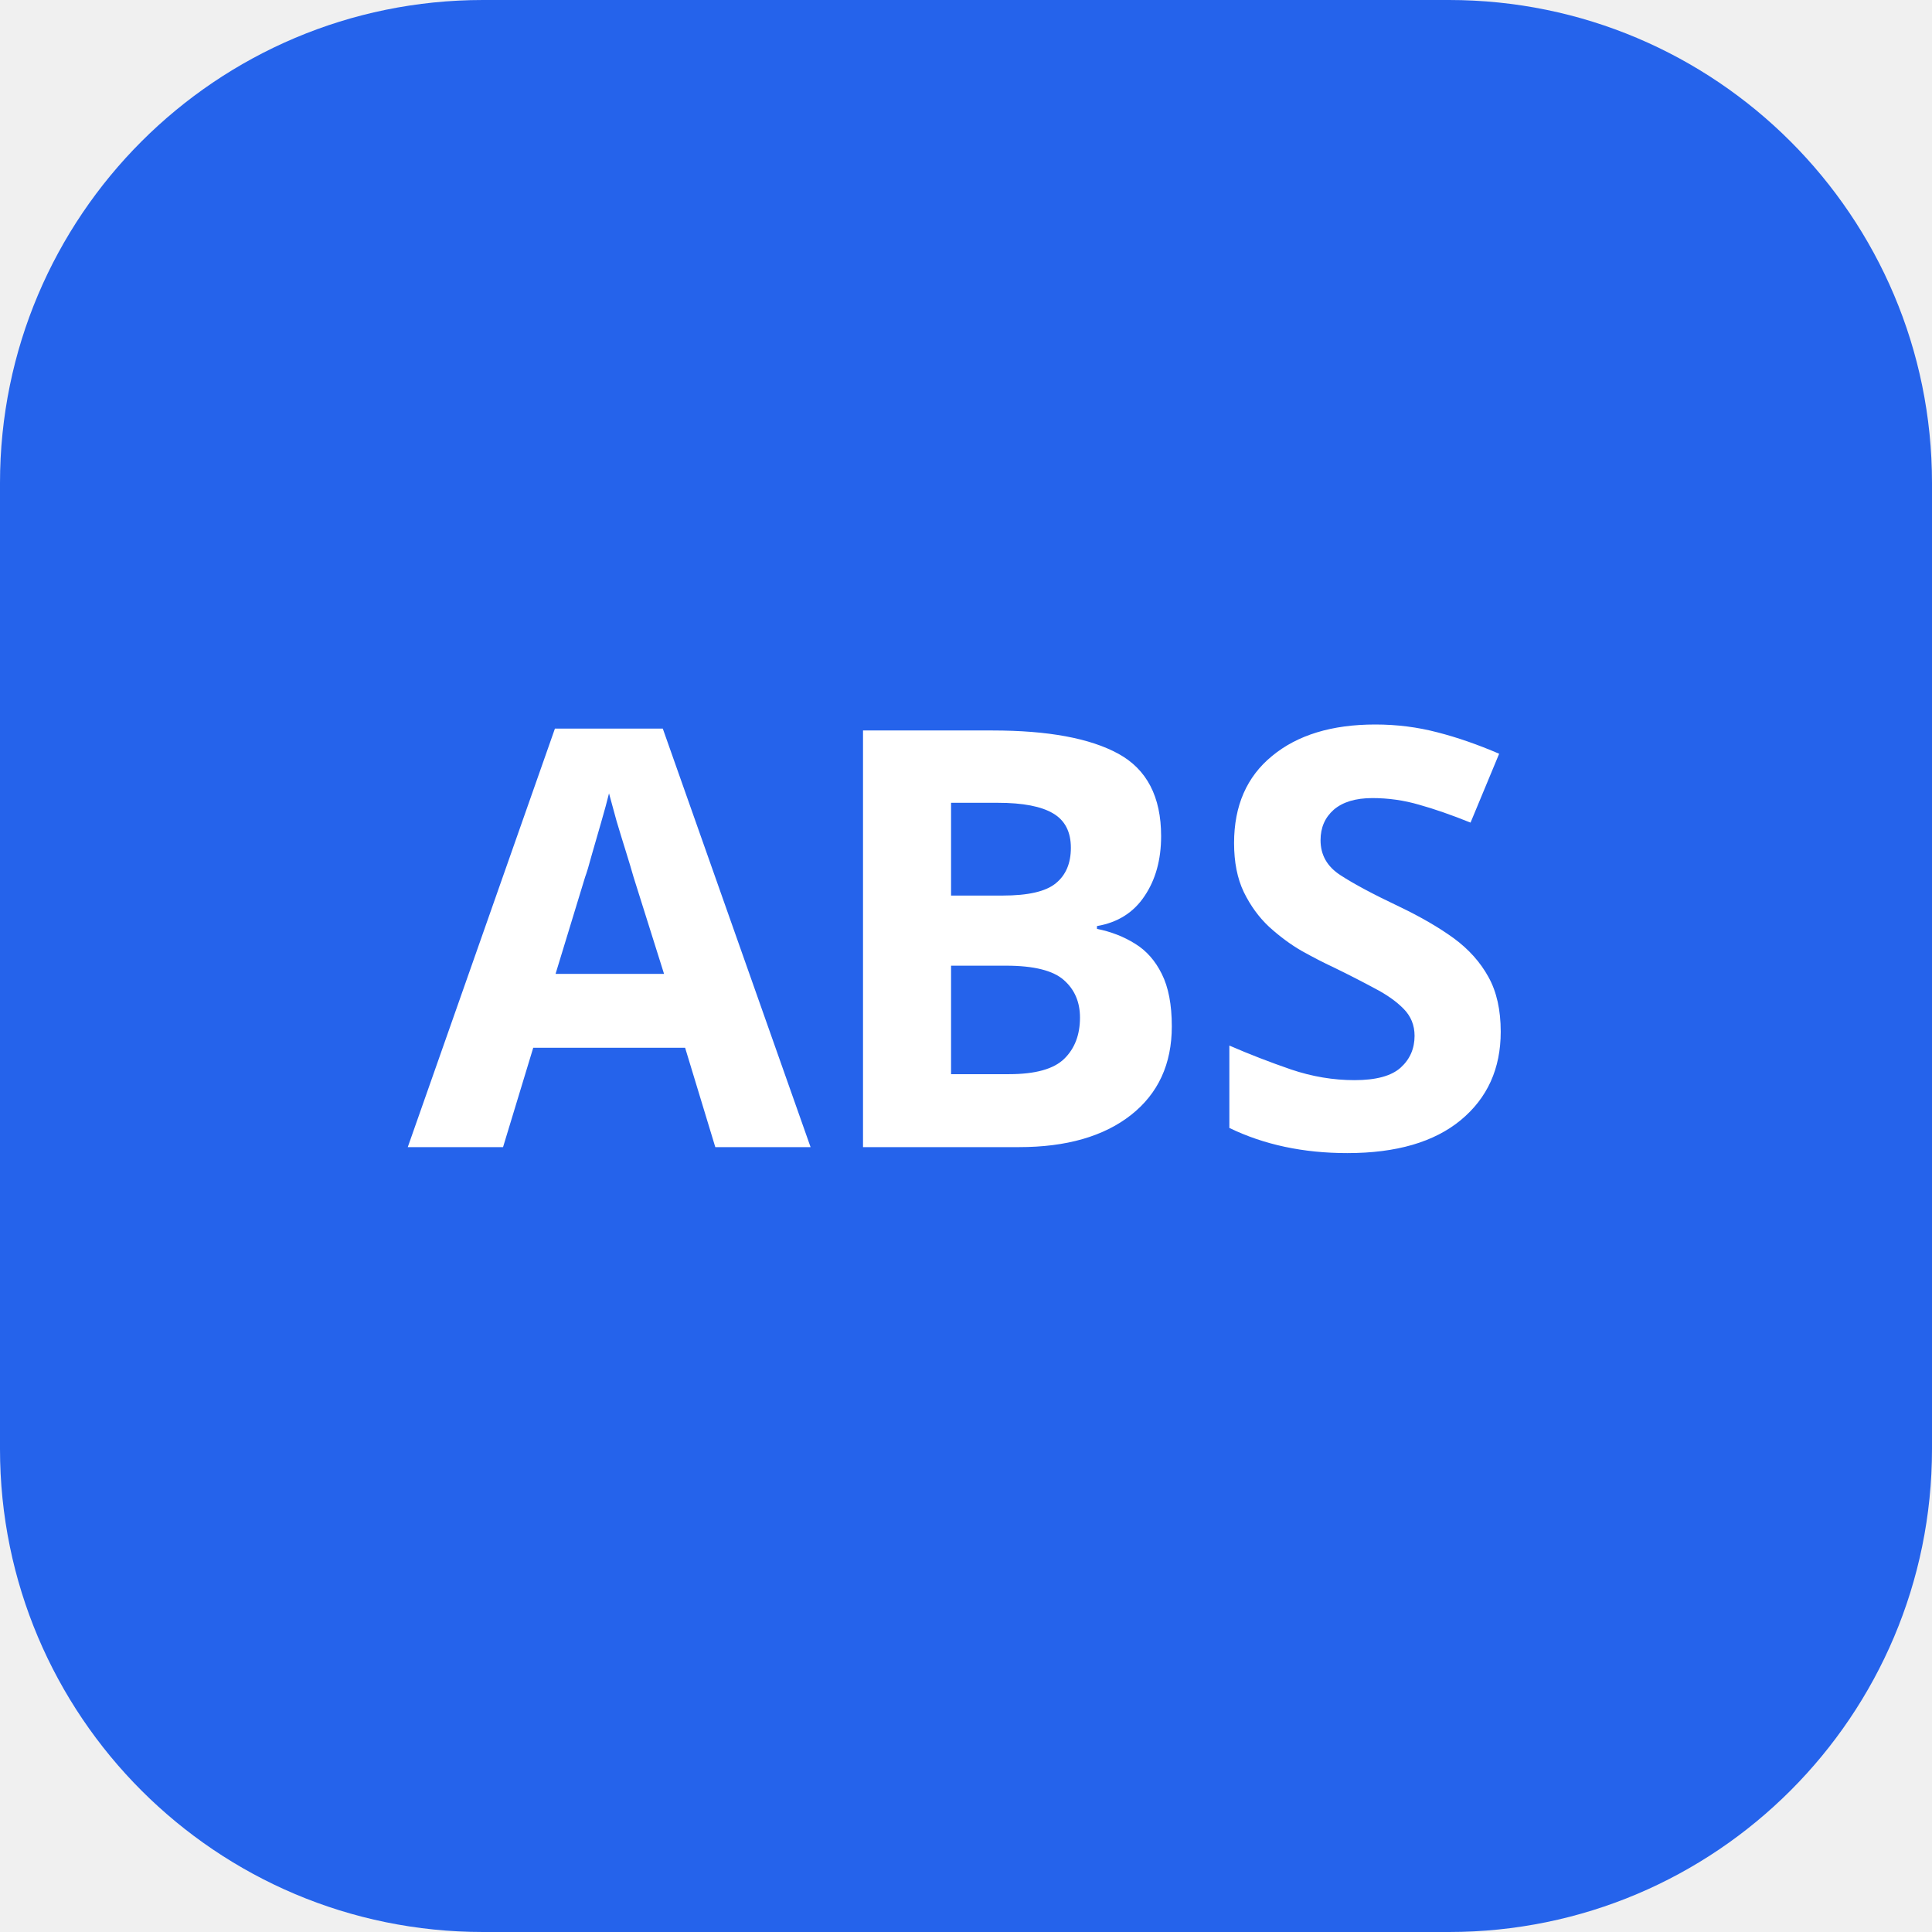
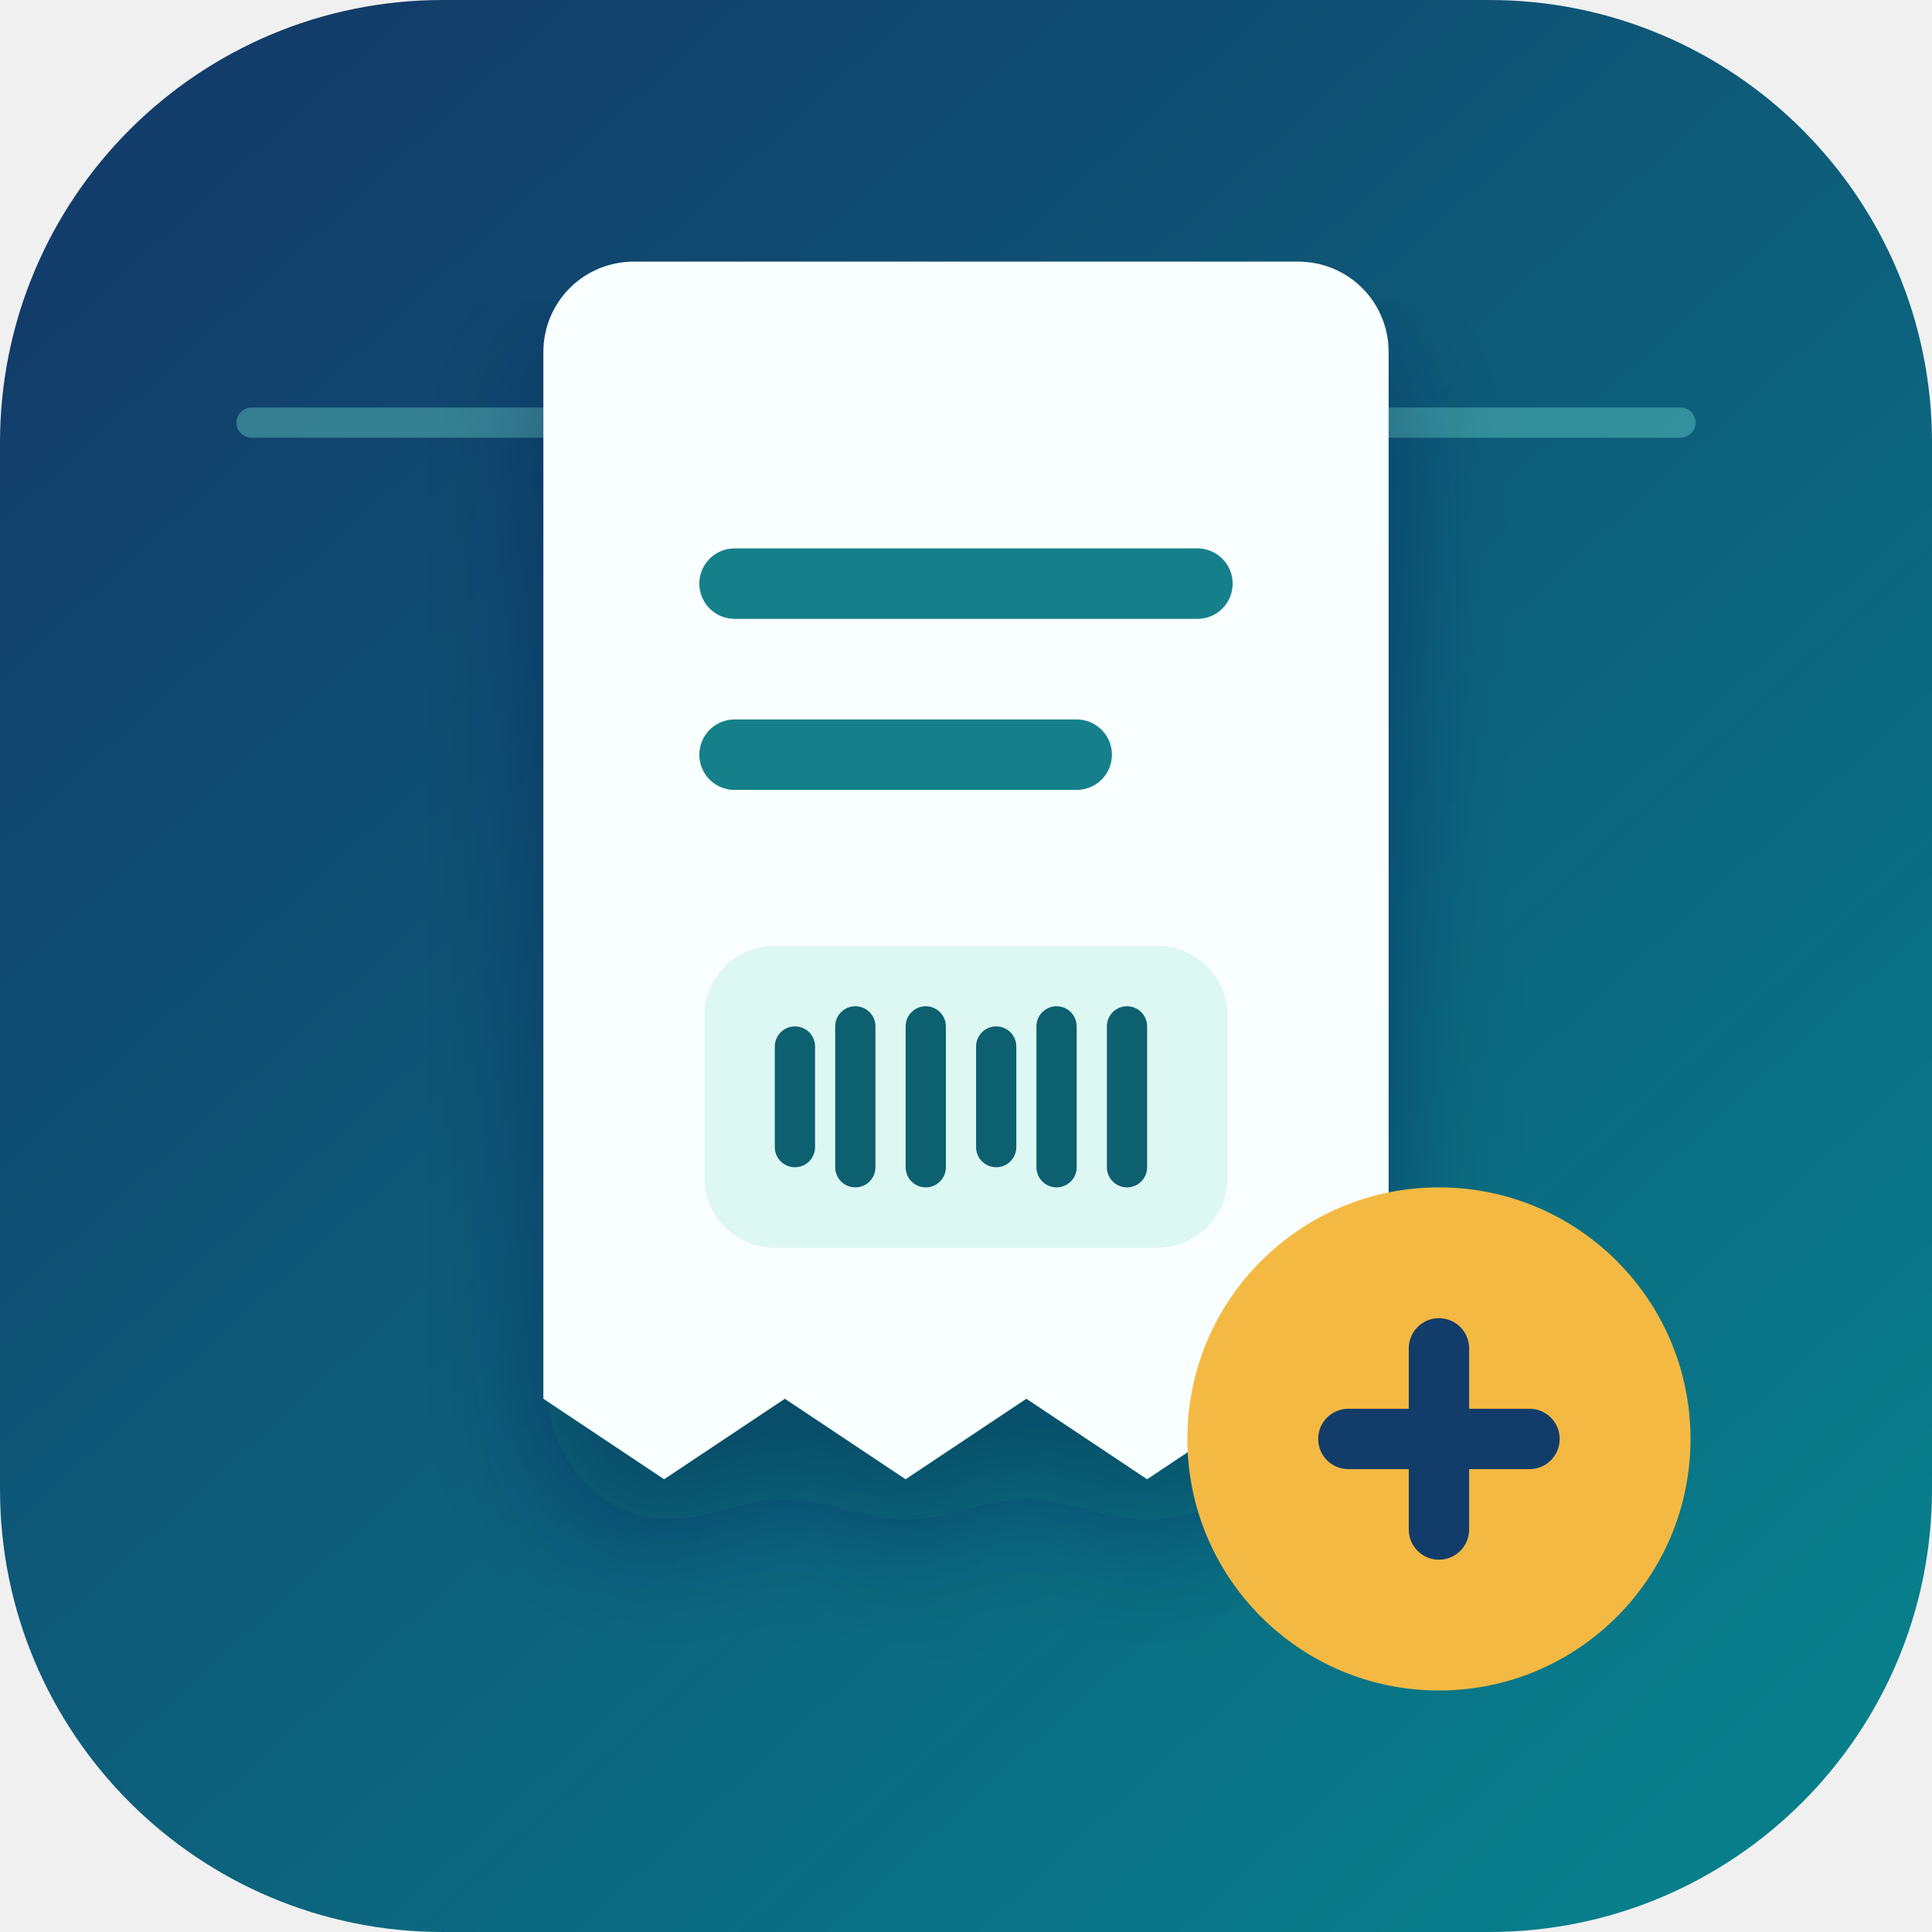
- <svg xmlns="http://www.w3.org/2000/svg" width="96" height="96" viewBox="0 0 96 96">
-   <rect width="96" height="96" rx="24" fill="#2563eb" />
-   <text x="48" y="57" text-anchor="middle" font-family="sans-serif" font-size="29" font-weight="700" fill="white">ABS</text>
+ <svg xmlns="http://www.w3.org/2000/svg" width="192" height="192" viewBox="0 0 192 192" role="img" aria-labelledby="title desc">
+   <defs>
+     <linearGradient id="bg" x1="22" y1="16" x2="170" y2="178" gradientUnits="userSpaceOnUse">
+       <stop stop-color="#123D6A" />
+       <stop offset="1" stop-color="#087E8B" />
+     </linearGradient>
+     <filter id="shadow" x="25" y="23" width="142" height="151" filterUnits="userSpaceOnUse">
+       <feDropShadow dx="0" dy="7" stdDeviation="6" flood-color="#05233D" flood-opacity=".34" />
+     </filter>
+   </defs>
+   <rect width="192" height="192" rx="44" fill="url(#bg)" />
+   <path d="M25 42h142" stroke="#72E1D1" stroke-opacity=".38" stroke-width="3" stroke-linecap="round" />
+   <g filter="url(#shadow)">
+     <path d="M54 35c0-5 4-9 9-9h66c5 0 9 4 9 9v112l-12-8-12 8-12-8-12 8-12-8-12 8-12-8v-104Z" fill="#F9FEFF" />
+     <path d="M73 58h46M73 75h34" stroke="#15808A" stroke-width="7" stroke-linecap="round" />
+     <rect x="70" y="94" width="52" height="30" rx="7" fill="#DDF7F3" />
+     <path d="M79 104v10M85 102v14M92 102v14M99 104v10M105 102v14M112 102v14" stroke="#0E6170" stroke-width="4" stroke-linecap="round" />
+   </g>
+   <circle cx="143" cy="143" r="25" fill="#F4B942" />
+   <path d="M134 143h18M143 134v18" stroke="#123D6A" stroke-width="6" stroke-linecap="round" />
</svg>
